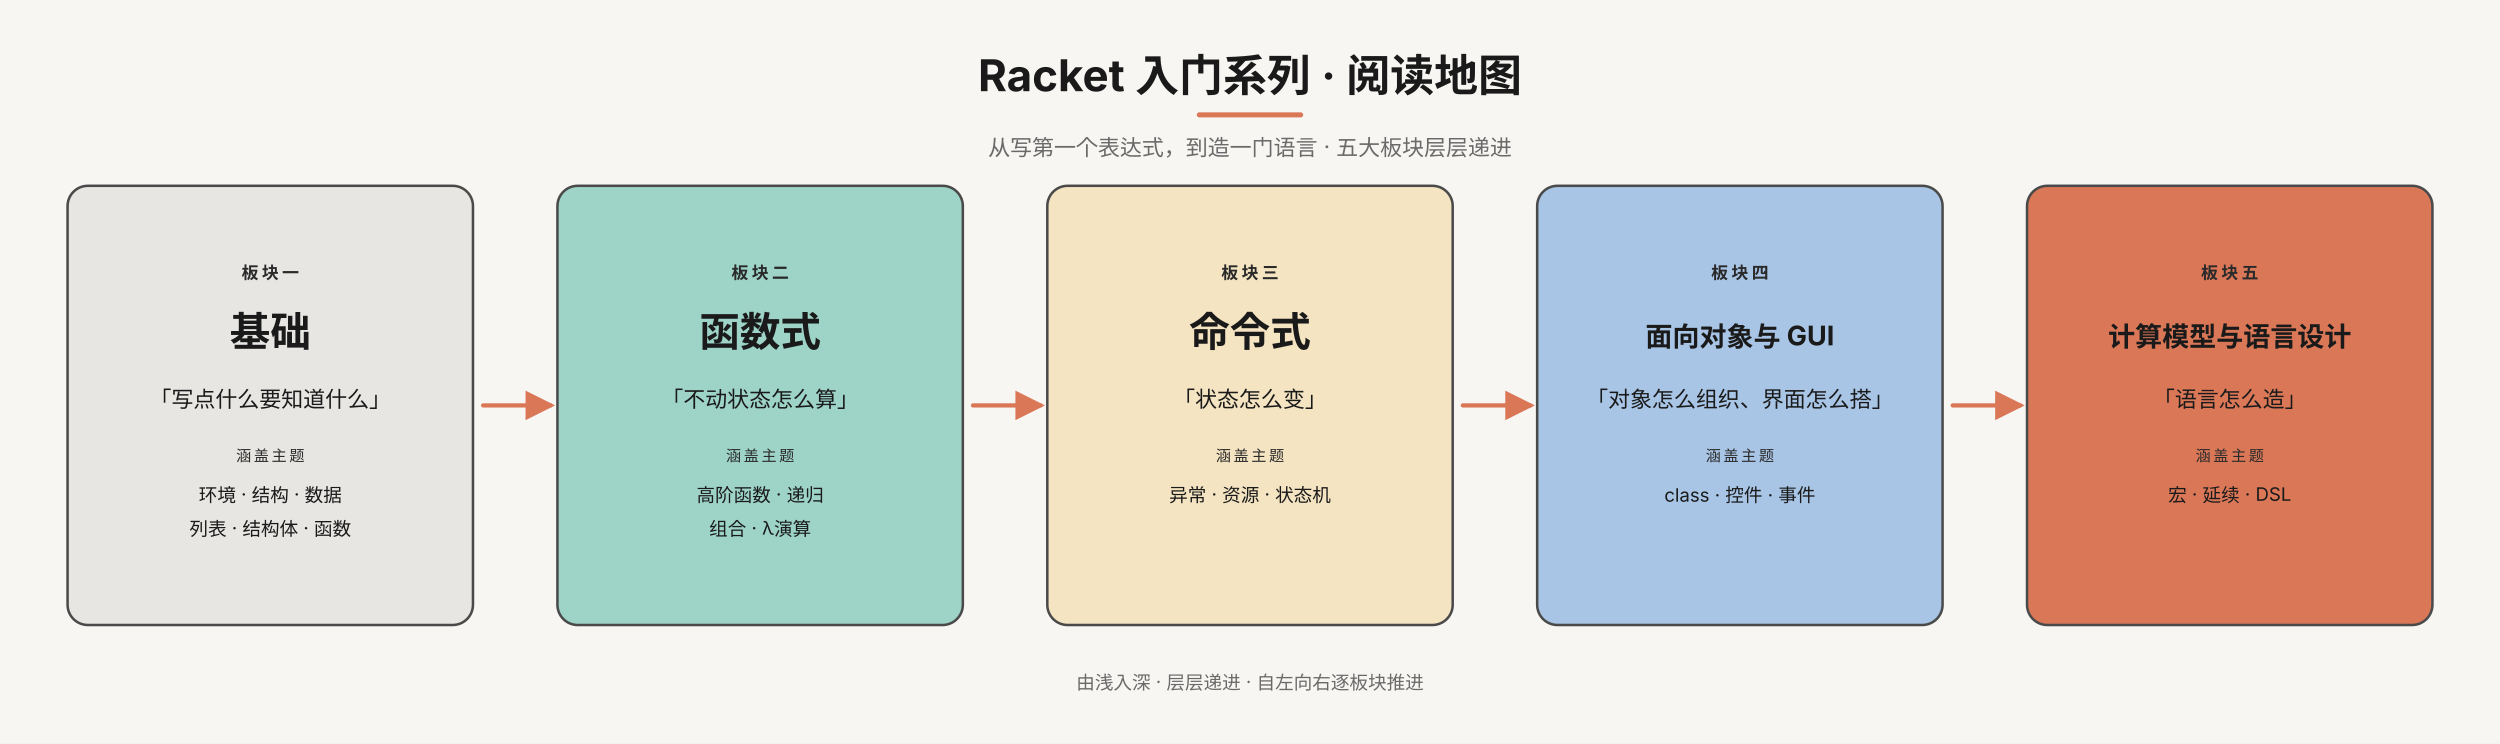
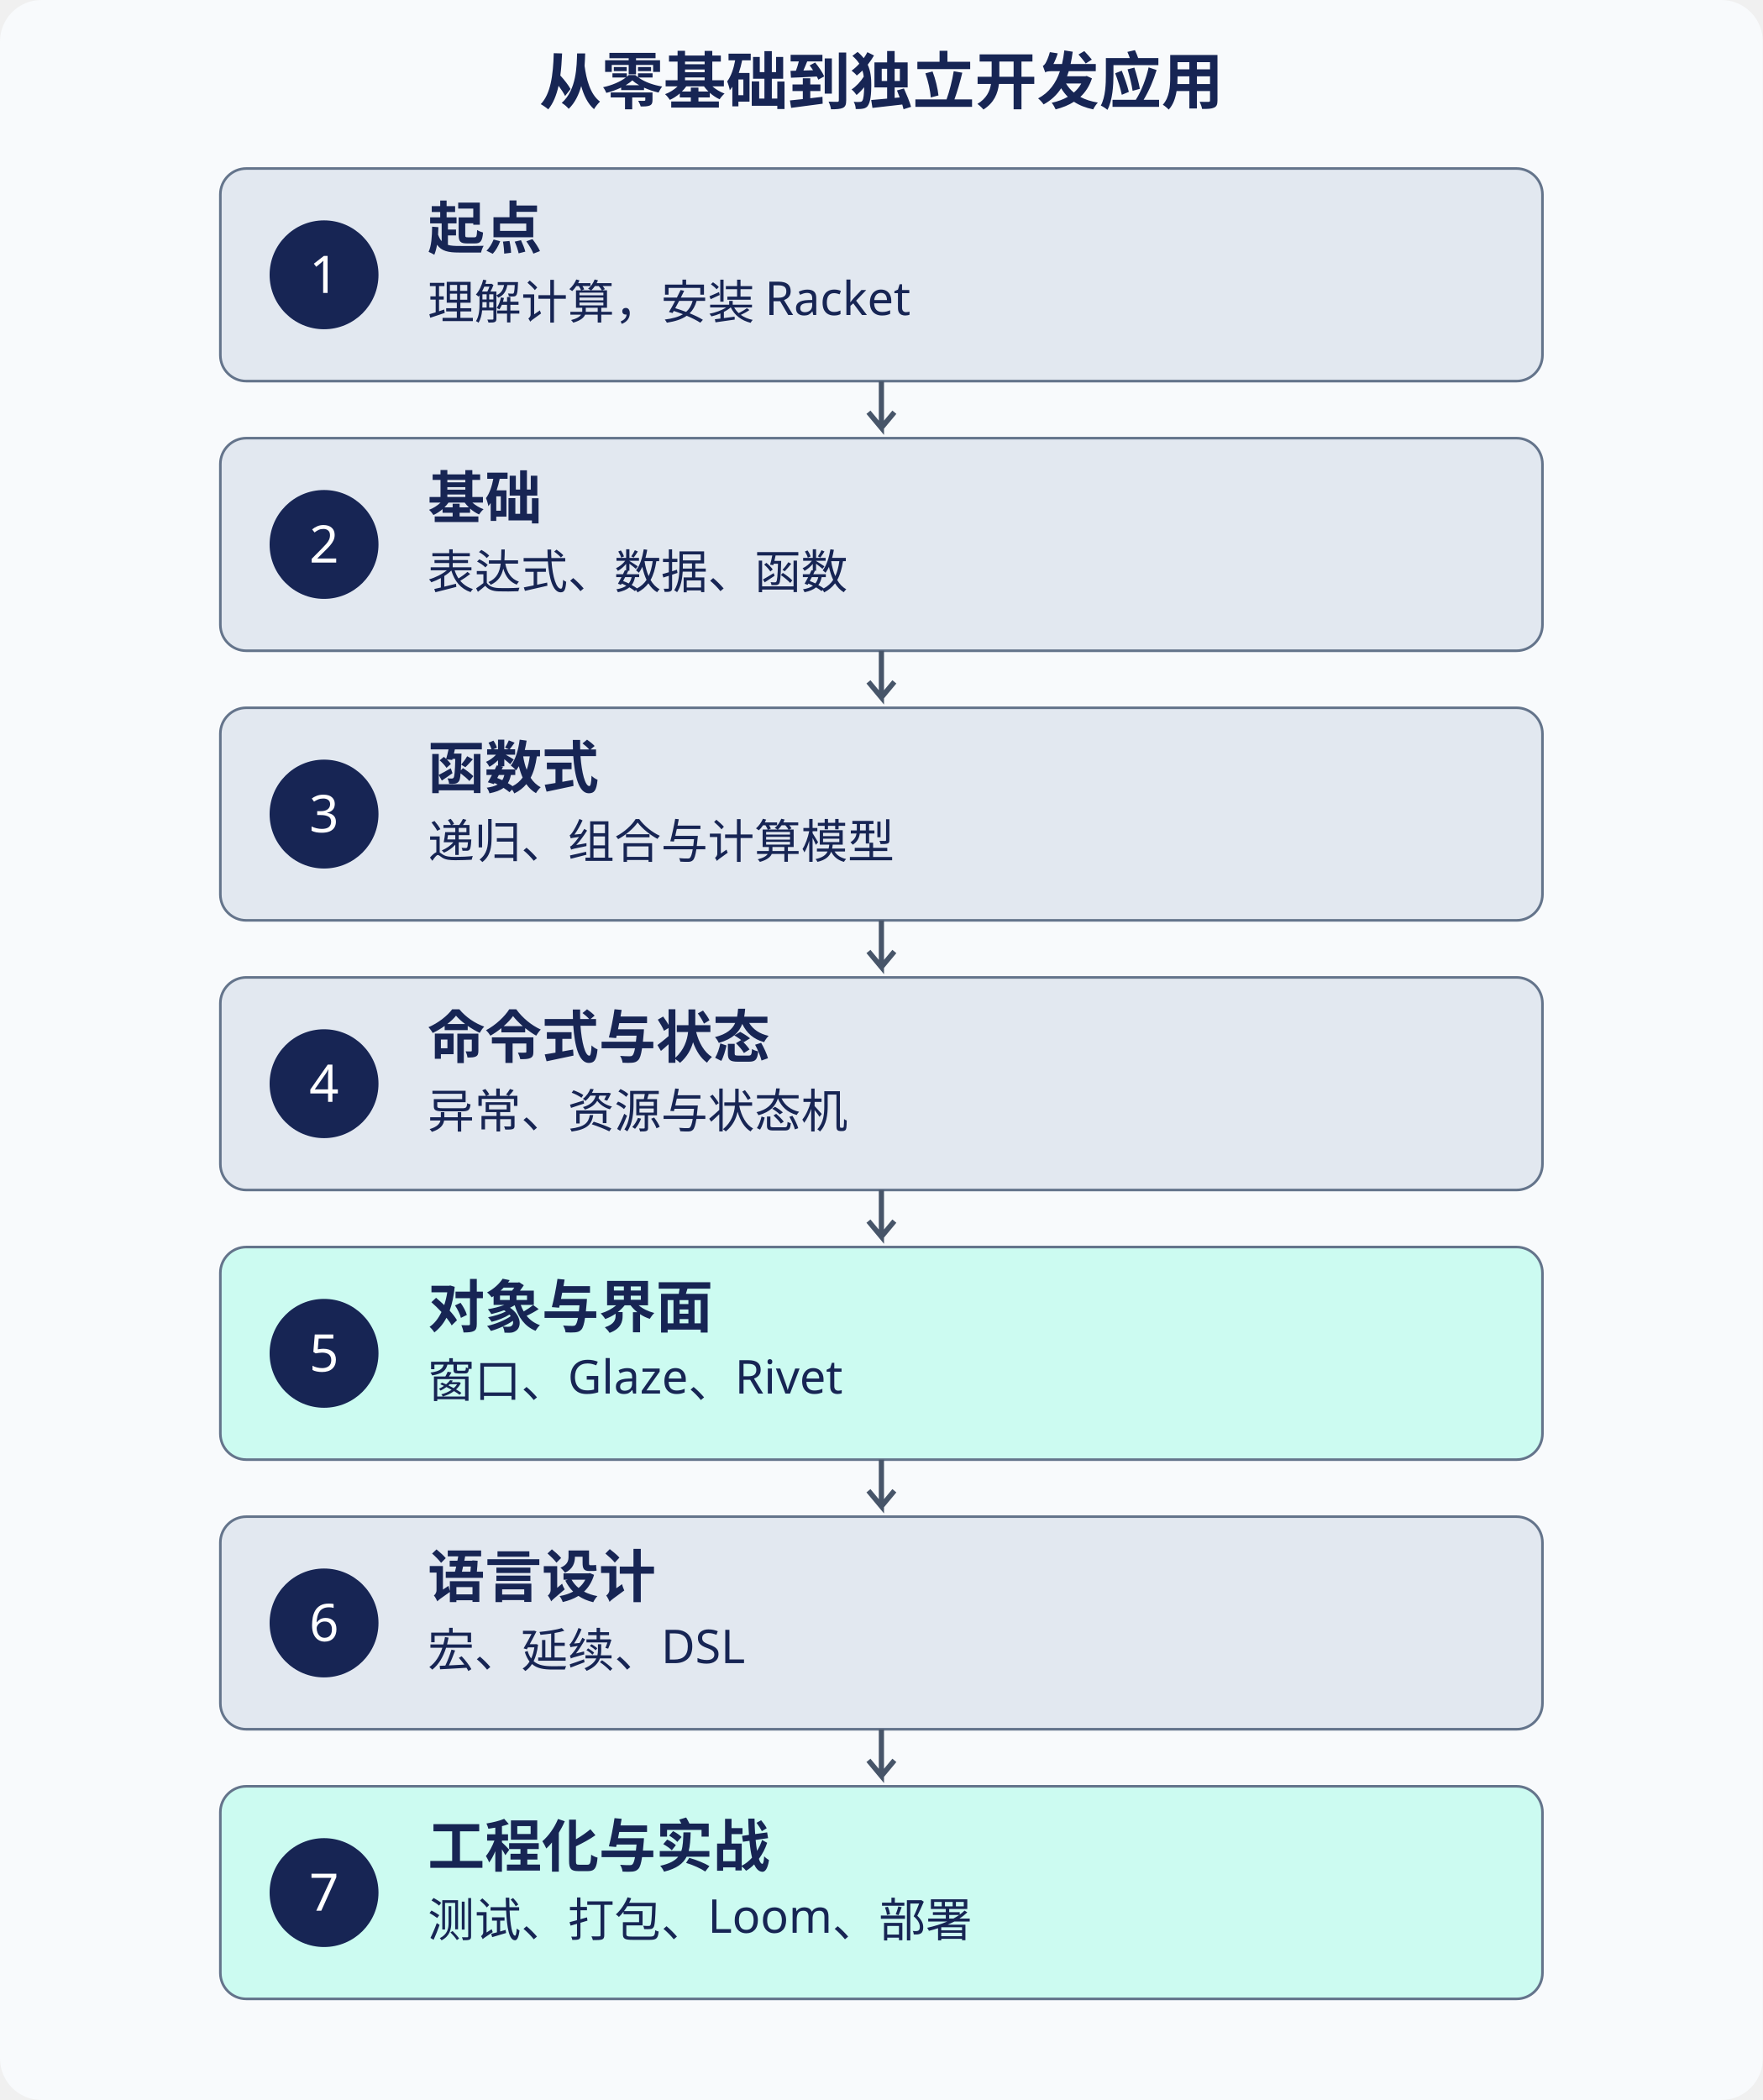
- <svg xmlns="http://www.w3.org/2000/svg" viewBox="0 0 1480 440" font-family="&quot;PingFang SC&quot;, &quot;Microsoft YaHei&quot;, -apple-system, BlinkMacSystemFont, &quot;Segoe UI&quot;, sans-serif">
-   <defs>
-     <marker id="arrow" viewBox="0 0 10 10" refX="8.5" refY="5" markerWidth="7" markerHeight="7" orient="auto-start-reverse">
-       <path d="M0,0 L10,5 L0,10 z" fill="#d97757" />
-     </marker>
-   </defs>
-   <rect x="0" y="0" width="1480" height="440" fill="#f8f6f3" />
-   <text x="740" y="54" text-anchor="middle" font-size="26" font-weight="700" fill="#1a1a1a">Racket 入门系列 · 阅读地图</text>
-   <line x1="710" y1="68" x2="770" y2="68" stroke="#d97757" stroke-width="3" stroke-linecap="round" />
-   <text x="740" y="92" text-anchor="middle" font-size="13" fill="#6a6a6a">从写第一个表达式，到造一门语言 · 五大板块层层递进</text>
-   <g stroke="#d97757" stroke-width="2.5" stroke-linecap="round">
-     <line x1="286" y1="240" x2="326" y2="240" marker-end="url(#arrow)" />
-     <line x1="576" y1="240" x2="616" y2="240" marker-end="url(#arrow)" />
-     <line x1="866" y1="240" x2="906" y2="240" marker-end="url(#arrow)" />
-     <line x1="1156" y1="240" x2="1196" y2="240" marker-end="url(#arrow)" />
+ <svg xmlns="http://www.w3.org/2000/svg" viewBox="0 0 680 810" role="img" aria-labelledby="title desc">
+   <rect width="680" height="810" rx="16" fill="#f8fafc" />
+   <g font-family="sans-serif" fill="#172554">
+     <text x="340" y="40" text-anchor="middle" font-size="24" font-weight="bold">从零基础到独立开发应用</text>
+     <rect x="85" y="65" width="510" height="82" rx="10" fill="#e2e8f0" stroke="#64748b" />
+     <circle cx="125" cy="106" r="21" fill="#172554" />
+     <text x="125" y="113" text-anchor="middle" font-size="20" fill="#fff">1</text>
+     <text x="165" y="96" font-size="22" font-weight="bold">起点</text>
+     <text x="165" y="123" font-size="18">理解计算，安装 Racket</text>
+     <path d="M340 147v18l-5 -6m5 6 5 -6" fill="none" stroke="#475569" stroke-width="2" />
+     <rect x="85" y="169" width="510" height="82" rx="10" fill="#e2e8f0" stroke="#64748b" />
+     <circle cx="125" cy="210" r="21" fill="#172554" />
+     <text x="125" y="217" text-anchor="middle" font-size="20" fill="#fff">2</text>
+     <text x="165" y="200" font-size="22" font-weight="bold">基础</text>
+     <text x="165" y="227" font-size="18">表达式、数据、函数</text>
+     <path d="M340 251v18l-5 -6m5 6 5 -6" fill="none" stroke="#475569" stroke-width="2" />
+     <rect x="85" y="273" width="510" height="82" rx="10" fill="#e2e8f0" stroke="#64748b" />
+     <circle cx="125" cy="314" r="21" fill="#172554" />
+     <text x="125" y="321" text-anchor="middle" font-size="20" fill="#fff">3</text>
+     <text x="165" y="304" font-size="22" font-weight="bold">函数式</text>
+     <text x="165" y="331" font-size="18">递归、组合与计算模型</text>
+     <path d="M340 355v18l-5 -6m5 6 5 -6" fill="none" stroke="#475569" stroke-width="2" />
+     <rect x="85" y="377" width="510" height="82" rx="10" fill="#e2e8f0" stroke="#64748b" />
+     <circle cx="125" cy="418" r="21" fill="#172554" />
+     <text x="125" y="425" text-anchor="middle" font-size="20" fill="#fff">4</text>
+     <text x="165" y="408" font-size="22" font-weight="bold">命令式与状态</text>
+     <text x="165" y="435" font-size="18">异常、资源与状态机</text>
+     <path d="M340 459v18l-5 -6m5 6 5 -6" fill="none" stroke="#475569" stroke-width="2" />
+     <rect x="85" y="481" width="510" height="82" rx="10" fill="#ccfbf1" stroke="#64748b" />
+     <circle cx="125" cy="522" r="21" fill="#172554" />
+     <text x="125" y="529" text-anchor="middle" font-size="20" fill="#fff">5</text>
+     <text x="165" y="512" font-size="22" font-weight="bold">对象与界面</text>
+     <text x="165" y="539" font-size="18">窗口、Glaze、Rivet</text>
+     <path d="M340 563v18l-5 -6m5 6 5 -6" fill="none" stroke="#475569" stroke-width="2" />
+     <rect x="85" y="585" width="510" height="82" rx="10" fill="#e2e8f0" stroke="#64748b" />
+     <circle cx="125" cy="626" r="21" fill="#172554" />
+     <text x="125" y="633" text-anchor="middle" font-size="20" fill="#fff">6</text>
+     <text x="165" y="616" font-size="22" font-weight="bold">语言设计</text>
+     <text x="165" y="643" font-size="18">宏、延续、DSL</text>
+     <path d="M340 667v18l-5 -6m5 6 5 -6" fill="none" stroke="#475569" stroke-width="2" />
+     <rect x="85" y="689" width="510" height="82" rx="10" fill="#ccfbf1" stroke="#64748b" />
+     <circle cx="125" cy="730" r="21" fill="#172554" />
+     <text x="125" y="737" text-anchor="middle" font-size="20" fill="#fff">7</text>
+     <text x="165" y="720" font-size="22" font-weight="bold">工程化与实战</text>
+     <text x="165" y="747" font-size="18">测试、打包、Loom、部署</text>
  </g>
-   <g>
-     <rect x="40" y="110" width="240" height="260" rx="12" fill="#e8e6e3" stroke="#4a4a4a" stroke-width="1.5" />
-     <text x="160" y="165" text-anchor="middle" font-size="10" font-weight="600" fill="#2a2a2a" letter-spacing="2">板块一</text>
-     <text x="160" y="205" text-anchor="middle" font-size="24" font-weight="700" fill="#1a1a1a">基础</text>
-     <text x="160" y="241" text-anchor="middle" font-size="13" fill="#1a1a1a">「写点什么要知道什么」</text>
-     <text x="160" y="273" text-anchor="middle" font-size="9" fill="#2a2a2a" letter-spacing="1.5">涵盖主题</text>
-     <text x="160" y="297" text-anchor="middle" font-size="11" fill="#1a1a1a">环境 · 结构 · 数据</text>
-     <text x="160" y="317" text-anchor="middle" font-size="11" fill="#1a1a1a">列表 · 结构体 · 函数</text>
-   </g>
-   <g>
-     <rect x="330" y="110" width="240" height="260" rx="12" fill="#9dd4c7" stroke="#4a4a4a" stroke-width="1.5" />
-     <text x="450" y="165" text-anchor="middle" font-size="10" font-weight="600" fill="#2a2a2a" letter-spacing="2">板块二</text>
-     <text x="450" y="205" text-anchor="middle" font-size="24" font-weight="700" fill="#1a1a1a">函数式</text>
-     <text x="450" y="241" text-anchor="middle" font-size="13" fill="#1a1a1a">「不动状态怎么算」</text>
-     <text x="450" y="273" text-anchor="middle" font-size="9" fill="#2a2a2a" letter-spacing="1.5">涵盖主题</text>
-     <text x="450" y="297" text-anchor="middle" font-size="11" fill="#1a1a1a">高阶函数 · 递归</text>
-     <text x="450" y="317" text-anchor="middle" font-size="11" fill="#1a1a1a">组合 · λ演算</text>
-   </g>
-   <g>
-     <rect x="620" y="110" width="240" height="260" rx="12" fill="#f4e4c1" stroke="#4a4a4a" stroke-width="1.5" />
-     <text x="740" y="165" text-anchor="middle" font-size="10" font-weight="600" fill="#2a2a2a" letter-spacing="2">板块三</text>
-     <text x="740" y="205" text-anchor="middle" font-size="24" font-weight="700" fill="#1a1a1a">命令式</text>
-     <text x="740" y="241" text-anchor="middle" font-size="13" fill="#1a1a1a">「状态怎么变」</text>
-     <text x="740" y="273" text-anchor="middle" font-size="9" fill="#2a2a2a" letter-spacing="1.5">涵盖主题</text>
-     <text x="740" y="297" text-anchor="middle" font-size="11" fill="#1a1a1a">异常 · 资源 · 状态机</text>
-   </g>
-   <g>
-     <rect x="910" y="110" width="240" height="260" rx="12" fill="#a8c5e6" stroke="#4a4a4a" stroke-width="1.5" />
-     <text x="1030" y="165" text-anchor="middle" font-size="10" font-weight="600" fill="#2a2a2a" letter-spacing="2">板块四</text>
-     <text x="1030" y="205" text-anchor="middle" font-size="16" font-weight="700" fill="#1a1a1a">面向对象与 GUI</text>
-     <text x="1030" y="241" text-anchor="middle" font-size="13" fill="#1a1a1a">「对象怎么组织、界面怎么搭」</text>
-     <text x="1030" y="273" text-anchor="middle" font-size="9" fill="#2a2a2a" letter-spacing="1.5">涵盖主题</text>
-     <text x="1030" y="297" text-anchor="middle" font-size="11" fill="#1a1a1a">class · 控件 · 事件</text>
-   </g>
-   <g>
-     <rect x="1200" y="110" width="240" height="260" rx="12" fill="#d97757" stroke="#4a4a4a" stroke-width="1.5" />
-     <text x="1320" y="165" text-anchor="middle" font-size="10" font-weight="600" fill="#2a2a2a" letter-spacing="2">板块五</text>
-     <text x="1320" y="205" text-anchor="middle" font-size="16" font-weight="700" fill="#1a1a1a">计算模型与语言设计</text>
-     <text x="1320" y="241" text-anchor="middle" font-size="13" fill="#1a1a1a">「语言怎么造」</text>
-     <text x="1320" y="273" text-anchor="middle" font-size="9" fill="#2a2a2a" letter-spacing="1.5">涵盖主题</text>
-     <text x="1320" y="297" text-anchor="middle" font-size="11" fill="#1a1a1a">宏 · 延续 · DSL</text>
-   </g>
-   <text x="740" y="408" text-anchor="middle" font-size="11" fill="#6a6a6a">由浅入深 · 层层递进 · 自左向右逐板块推进</text>
</svg>
